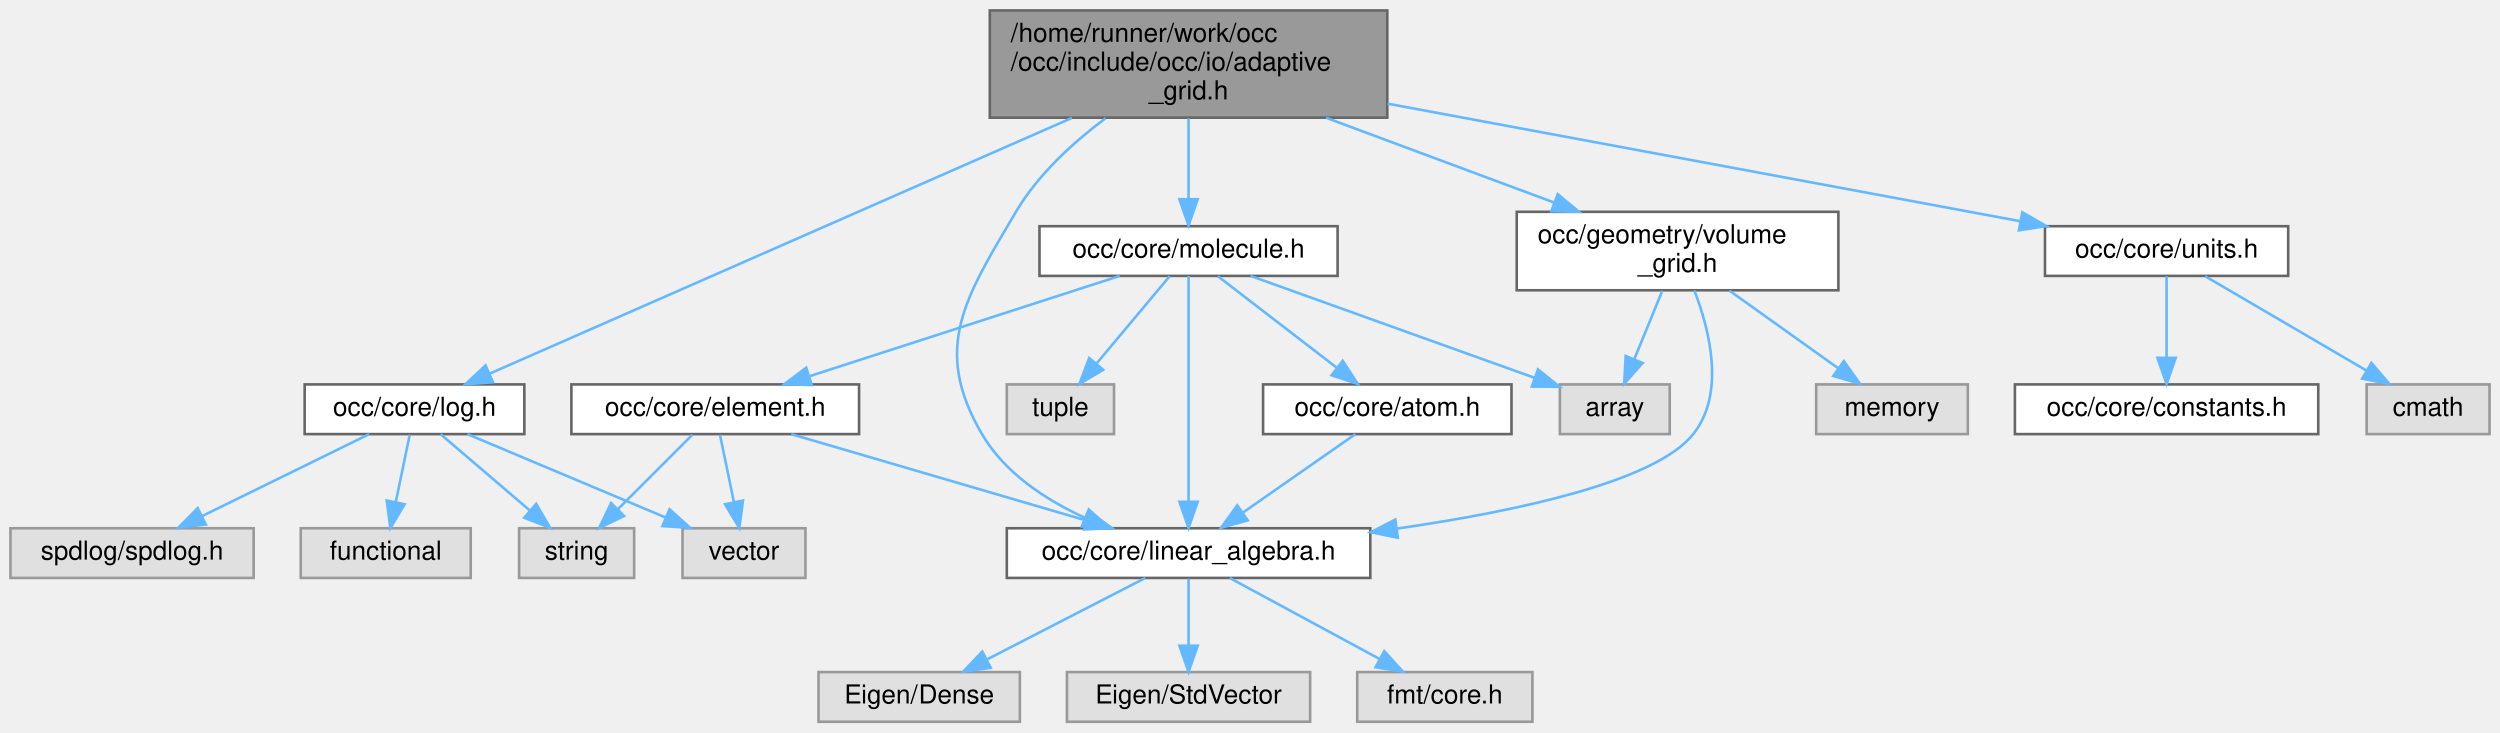
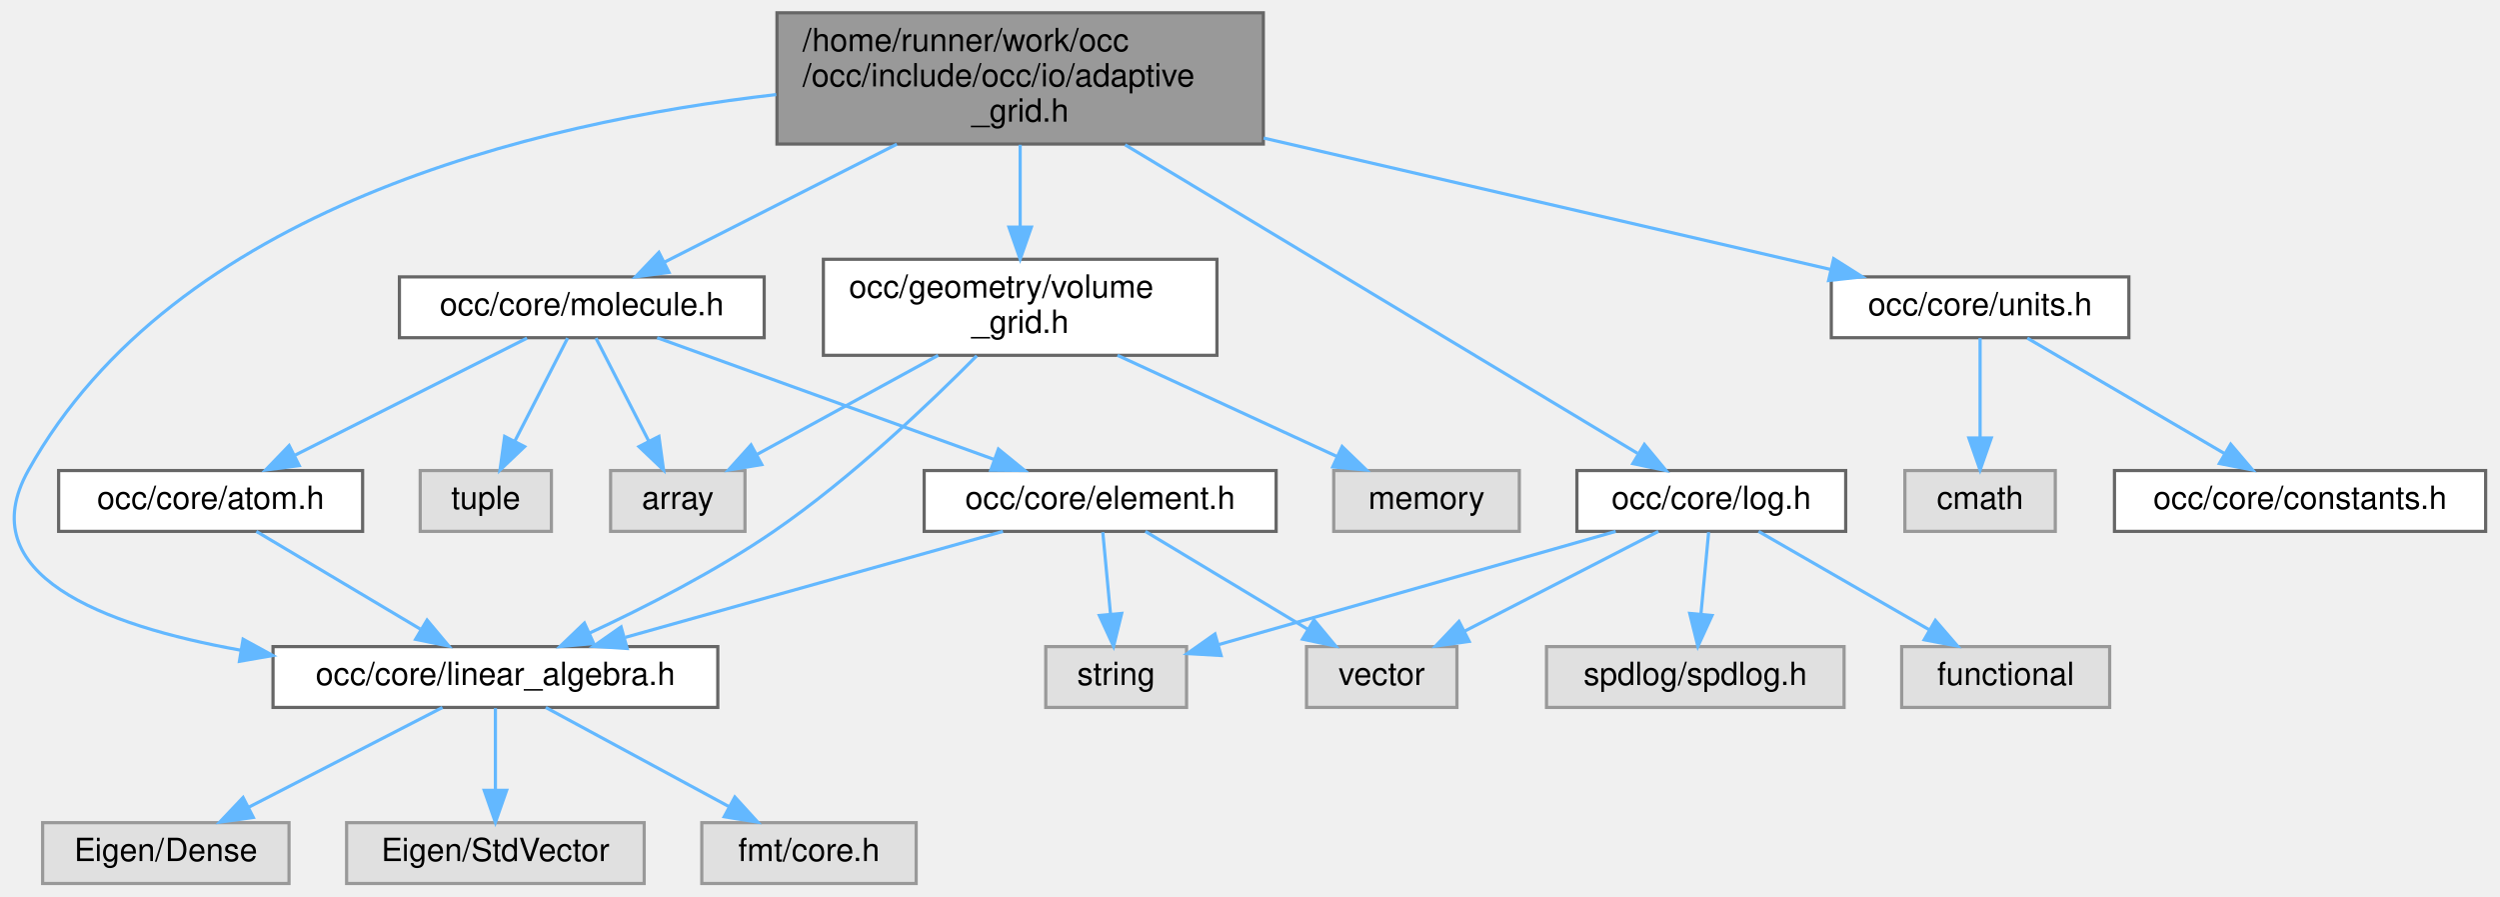
- <svg xmlns="http://www.w3.org/2000/svg" xmlns:xlink="http://www.w3.org/1999/xlink" width="956pt" height="280pt" viewBox="0.00 0.00 956.00 280.00">
+ <svg xmlns="http://www.w3.org/2000/svg" xmlns:xlink="http://www.w3.org/1999/xlink" width="781pt" height="280pt" viewBox="0.00 0.00 780.65 280.00">
  <g id="graph0" class="graph" transform="scale(1 1) rotate(0) translate(4 276)">
    <g id="Node000001" class="node">
      <g id="a_Node000001">
        <a xlink:title=" ">
-           <polygon fill="#999999" stroke="#666666" points="526.5,-272 374.5,-272 374.5,-231 526.5,-231 526.5,-272" />
-           <text text-anchor="start" x="382.5" y="-260" font-family="Helvetica,sans-Serif" font-size="10.00">/home/runner/work/occ</text>
-           <text text-anchor="start" x="382.5" y="-249" font-family="Helvetica,sans-Serif" font-size="10.00">/occ/include/occ/io/adaptive</text>
-           <text text-anchor="middle" x="450.5" y="-238" font-family="Helvetica,sans-Serif" font-size="10.00">_grid.h</text>
+           <polygon fill="#999999" stroke="#666666" points="390.65,-272 238.65,-272 238.65,-231 390.65,-231 390.65,-272" />
+           <text text-anchor="start" x="246.65" y="-260" font-family="Helvetica,sans-Serif" font-size="10.00">/home/runner/work/occ</text>
+           <text text-anchor="start" x="246.65" y="-249" font-family="Helvetica,sans-Serif" font-size="10.00">/occ/include/occ/io/adaptive</text>
+           <text text-anchor="middle" x="314.65" y="-238" font-family="Helvetica,sans-Serif" font-size="10.00">_grid.h</text>
        </a>
      </g>
    </g>
    <g id="Node000002" class="node">
      <g id="a_Node000002">
        <a xlink:href="linear__algebra_8h.html" target="_top" xlink:title=" ">
-           <polygon fill="white" stroke="#666666" points="520,-74 381,-74 381,-55 520,-55 520,-74" />
-           <text text-anchor="middle" x="450.5" y="-62" font-family="Helvetica,sans-Serif" font-size="10.00">occ/core/linear_algebra.h</text>
+           <polygon fill="white" stroke="#666666" points="220.15,-74 81.15,-74 81.15,-55 220.15,-55 220.15,-74" />
+           <text text-anchor="middle" x="150.65" y="-62" font-family="Helvetica,sans-Serif" font-size="10.00">occ/core/linear_algebra.h</text>
        </a>
      </g>
    </g>
    <g id="edge1_Node000001_Node000002" class="edge">
      <g id="a_edge1_Node000001_Node000002">
        <a xlink:title=" ">
-           <path fill="none" stroke="#63b8ff" d="M418.75,-230.77C406.23,-221.43 392.87,-209.18 384.5,-195 365.08,-162.08 352.22,-143 371.5,-110 380.18,-95.14 395.85,-84.86 410.96,-77.95" />
-           <polygon fill="#63b8ff" stroke="#63b8ff" points="412.35,-81.17 420.23,-74.08 409.65,-74.71 412.35,-81.17" />
+           <path fill="none" stroke="#63b8ff" d="M238.41,-246.46C162.3,-237.71 50.28,-210.77 4.65,-129 -13.47,-96.53 27.76,-80.65 70.98,-72.89" />
+           <polygon fill="#63b8ff" stroke="#63b8ff" points="71.79,-76.31 81.09,-71.22 70.65,-69.4 71.79,-76.31" />
        </a>
      </g>
    </g>
    <g id="Node000006" class="node">
      <g id="a_Node000006">
        <a xlink:href="log_8h.html" target="_top" xlink:title=" ">
-           <polygon fill="white" stroke="#666666" points="196.5,-129 112.5,-129 112.5,-110 196.5,-110 196.5,-129" />
-           <text text-anchor="middle" x="154.5" y="-117" font-family="Helvetica,sans-Serif" font-size="10.00">occ/core/log.h</text>
+           <polygon fill="white" stroke="#666666" points="572.65,-129 488.65,-129 488.65,-110 572.65,-110 572.65,-129" />
+           <text text-anchor="middle" x="530.65" y="-117" font-family="Helvetica,sans-Serif" font-size="10.00">occ/core/log.h</text>
        </a>
      </g>
    </g>
    <g id="edge5_Node000001_Node000006" class="edge">
      <g id="a_edge5_Node000001_Node000006">
        <a xlink:title=" ">
-           <path fill="none" stroke="#63b8ff" d="M405.87,-230.9C344.26,-203.84 234.95,-155.83 183.19,-133.1" />
-           <polygon fill="#63b8ff" stroke="#63b8ff" points="184.49,-129.85 173.93,-129.03 181.68,-136.26 184.49,-129.85" />
+           <path fill="none" stroke="#63b8ff" d="M347.45,-230.76C391.63,-204.17 469.11,-157.53 507.6,-134.37" />
+           <polygon fill="#63b8ff" stroke="#63b8ff" points="509.74,-137.17 516.5,-129.01 506.13,-131.17 509.74,-137.17" />
        </a>
      </g>
    </g>
    <g id="Node000011" class="node">
      <g id="a_Node000011">
        <a xlink:href="molecule_8h.html" target="_top" xlink:title=" ">
-           <polygon fill="white" stroke="#666666" points="507.5,-189.5 393.5,-189.5 393.5,-170.5 507.5,-170.5 507.5,-189.5" />
-           <text text-anchor="middle" x="450.5" y="-177.5" font-family="Helvetica,sans-Serif" font-size="10.00">occ/core/molecule.h</text>
+           <polygon fill="white" stroke="#666666" points="234.65,-189.5 120.65,-189.5 120.65,-170.5 234.65,-170.5 234.65,-189.5" />
+           <text text-anchor="middle" x="177.65" y="-177.5" font-family="Helvetica,sans-Serif" font-size="10.00">occ/core/molecule.h</text>
        </a>
      </g>
    </g>
    <g id="edge10_Node000001_Node000011" class="edge">
      <g id="a_edge10_Node000001_Node000011">
        <a xlink:title=" ">
-           <path fill="none" stroke="#63b8ff" d="M450.5,-230.77C450.5,-221.08 450.5,-209.46 450.5,-199.88" />
-           <polygon fill="#63b8ff" stroke="#63b8ff" points="454,-199.82 450.5,-189.82 447,-199.82 454,-199.82" />
+           <path fill="none" stroke="#63b8ff" d="M276.12,-230.96C252.89,-219.17 223.93,-204.48 203.45,-194.09" />
+           <polygon fill="#63b8ff" stroke="#63b8ff" points="204.91,-190.91 194.41,-189.5 201.74,-197.15 204.91,-190.91" />
        </a>
      </g>
    </g>
    <g id="Node000016" class="node">
      <g id="a_Node000016">
        <a xlink:href="units_8h.html" target="_top" xlink:title=" ">
-           <polygon fill="white" stroke="#666666" points="871,-189.5 778,-189.5 778,-170.5 871,-170.5 871,-189.5" />
-           <text text-anchor="middle" x="824.5" y="-177.5" font-family="Helvetica,sans-Serif" font-size="10.00">occ/core/units.h</text>
-         </a>
-       </g>
-     </g>
-     <g id="edge20_Node000001_Node000016" class="edge">
-       <g id="a_edge20_Node000001_Node000016">
-         <a xlink:title=" ">
-           <path fill="none" stroke="#63b8ff" d="M526.64,-236.35C598.4,-223.02 704.27,-203.34 768.56,-191.4" />
-           <polygon fill="#63b8ff" stroke="#63b8ff" points="769.32,-194.81 778.51,-189.55 768.04,-187.93 769.32,-194.81" />
+           <polygon fill="white" stroke="#666666" points="661.15,-189.5 568.15,-189.5 568.15,-170.5 661.15,-170.5 661.15,-189.5" />
+           <text text-anchor="middle" x="614.65" y="-177.5" font-family="Helvetica,sans-Serif" font-size="10.00">occ/core/units.h</text>
+         </a>
+       </g>
+     </g>
+     <g id="edge19_Node000001_Node000016" class="edge">
+       <g id="a_edge19_Node000001_Node000016">
+         <a xlink:title=" ">
+           <path fill="none" stroke="#63b8ff" d="M390.74,-232.87C446.53,-219.95 520.52,-202.81 567.86,-191.84" />
+           <polygon fill="#63b8ff" stroke="#63b8ff" points="568.89,-195.19 577.84,-189.53 567.31,-188.37 568.89,-195.19" />
        </a>
      </g>
    </g>
    <g id="Node000019" class="node">
      <g id="a_Node000019">
        <a xlink:href="volume__grid_8h.html" target="_top" xlink:title=" ">
-           <polygon fill="white" stroke="#666666" points="699,-195 576,-195 576,-165 699,-165 699,-195" />
-           <text text-anchor="start" x="584" y="-183" font-family="Helvetica,sans-Serif" font-size="10.00">occ/geometry/volume</text>
-           <text text-anchor="middle" x="637.5" y="-172" font-family="Helvetica,sans-Serif" font-size="10.00">_grid.h</text>
-         </a>
-       </g>
-     </g>
-     <g id="edge23_Node000001_Node000019" class="edge">
-       <g id="a_edge23_Node000001_Node000019">
-         <a xlink:title=" ">
-           <path fill="none" stroke="#63b8ff" d="M503.09,-230.96C530.51,-220.76 563.78,-208.4 590.35,-198.52" />
-           <polygon fill="#63b8ff" stroke="#63b8ff" points="591.67,-201.77 599.82,-195 589.23,-195.21 591.67,-201.77" />
+           <polygon fill="white" stroke="#666666" points="376.15,-195 253.15,-195 253.15,-165 376.15,-165 376.15,-195" />
+           <text text-anchor="start" x="261.15" y="-183" font-family="Helvetica,sans-Serif" font-size="10.00">occ/geometry/volume</text>
+           <text text-anchor="middle" x="314.65" y="-172" font-family="Helvetica,sans-Serif" font-size="10.00">_grid.h</text>
+         </a>
+       </g>
+     </g>
+     <g id="edge22_Node000001_Node000019" class="edge">
+       <g id="a_edge22_Node000001_Node000019">
+         <a xlink:title=" ">
+           <path fill="none" stroke="#63b8ff" d="M314.65,-230.77C314.65,-222.85 314.65,-213.63 314.65,-205.3" />
+           <polygon fill="#63b8ff" stroke="#63b8ff" points="318.15,-205.04 314.65,-195.04 311.15,-205.04 318.15,-205.04" />
        </a>
      </g>
    </g>
    <g id="Node000003" class="node">
      <g id="a_Node000003">
        <a xlink:title=" ">
-           <polygon fill="#e0e0e0" stroke="#999999" points="386,-19 309,-19 309,0 386,0 386,-19" />
-           <text text-anchor="middle" x="347.5" y="-7" font-family="Helvetica,sans-Serif" font-size="10.00">Eigen/Dense</text>
+           <polygon fill="#e0e0e0" stroke="#999999" points="86.15,-19 9.15,-19 9.15,0 86.15,0 86.15,-19" />
+           <text text-anchor="middle" x="47.65" y="-7" font-family="Helvetica,sans-Serif" font-size="10.00">Eigen/Dense</text>
        </a>
      </g>
    </g>
    <g id="edge2_Node000002_Node000003" class="edge">
      <g id="a_edge2_Node000002_Node000003">
        <a xlink:title=" ">
-           <path fill="none" stroke="#63b8ff" d="M433.95,-54.98C417.61,-46.57 392.37,-33.59 373.37,-23.81" />
-           <polygon fill="#63b8ff" stroke="#63b8ff" points="374.84,-20.63 364.35,-19.17 371.64,-26.86 374.84,-20.63" />
+           <path fill="none" stroke="#63b8ff" d="M134.1,-54.98C117.75,-46.57 92.51,-33.59 73.52,-23.81" />
+           <polygon fill="#63b8ff" stroke="#63b8ff" points="74.99,-20.63 64.5,-19.17 71.79,-26.86 74.99,-20.63" />
        </a>
      </g>
    </g>
    <g id="Node000004" class="node">
      <g id="a_Node000004">
        <a xlink:title=" ">
-           <polygon fill="#e0e0e0" stroke="#999999" points="497,-19 404,-19 404,0 497,0 497,-19" />
-           <text text-anchor="middle" x="450.5" y="-7" font-family="Helvetica,sans-Serif" font-size="10.00">Eigen/StdVector</text>
+           <polygon fill="#e0e0e0" stroke="#999999" points="197.15,-19 104.15,-19 104.15,0 197.15,0 197.15,-19" />
+           <text text-anchor="middle" x="150.65" y="-7" font-family="Helvetica,sans-Serif" font-size="10.00">Eigen/StdVector</text>
        </a>
      </g>
    </g>
    <g id="edge3_Node000002_Node000004" class="edge">
      <g id="a_edge3_Node000002_Node000004">
        <a xlink:title=" ">
-           <path fill="none" stroke="#63b8ff" d="M450.5,-54.75C450.5,-47.8 450.5,-37.85 450.5,-29.13" />
-           <polygon fill="#63b8ff" stroke="#63b8ff" points="454,-29.09 450.5,-19.09 447,-29.09 454,-29.09" />
+           <path fill="none" stroke="#63b8ff" d="M150.65,-54.75C150.65,-47.8 150.65,-37.85 150.65,-29.13" />
+           <polygon fill="#63b8ff" stroke="#63b8ff" points="154.15,-29.09 150.65,-19.09 147.15,-29.09 154.15,-29.09" />
        </a>
      </g>
    </g>
    <g id="Node000005" class="node">
      <g id="a_Node000005">
        <a xlink:title=" ">
-           <polygon fill="#e0e0e0" stroke="#999999" points="582,-19 515,-19 515,0 582,0 582,-19" />
-           <text text-anchor="middle" x="548.5" y="-7" font-family="Helvetica,sans-Serif" font-size="10.00">fmt/core.h</text>
+           <polygon fill="#e0e0e0" stroke="#999999" points="282.15,-19 215.15,-19 215.15,0 282.15,0 282.15,-19" />
+           <text text-anchor="middle" x="248.65" y="-7" font-family="Helvetica,sans-Serif" font-size="10.00">fmt/core.h</text>
        </a>
      </g>
    </g>
    <g id="edge4_Node000002_Node000005" class="edge">
      <g id="a_edge4_Node000002_Node000005">
        <a xlink:title=" ">
-           <path fill="none" stroke="#63b8ff" d="M466.25,-54.98C481.73,-46.61 505.59,-33.7 523.64,-23.95" />
-           <polygon fill="#63b8ff" stroke="#63b8ff" points="525.34,-27.01 532.47,-19.17 522.01,-20.85 525.34,-27.01" />
+           <path fill="none" stroke="#63b8ff" d="M166.39,-54.98C181.87,-46.61 205.74,-33.7 223.78,-23.95" />
+           <polygon fill="#63b8ff" stroke="#63b8ff" points="225.48,-27.01 232.62,-19.17 222.15,-20.85 225.48,-27.01" />
        </a>
      </g>
    </g>
    <g id="Node000007" class="node">
      <g id="a_Node000007">
        <a xlink:title=" ">
-           <polygon fill="#e0e0e0" stroke="#999999" points="176,-74 111,-74 111,-55 176,-55 176,-74" />
-           <text text-anchor="middle" x="143.5" y="-62" font-family="Helvetica,sans-Serif" font-size="10.00">functional</text>
+           <polygon fill="#e0e0e0" stroke="#999999" points="655.15,-74 590.15,-74 590.15,-55 655.15,-55 655.15,-74" />
+           <text text-anchor="middle" x="622.65" y="-62" font-family="Helvetica,sans-Serif" font-size="10.00">functional</text>
        </a>
      </g>
    </g>
    <g id="edge6_Node000006_Node000007" class="edge">
      <g id="a_edge6_Node000006_Node000007">
        <a xlink:title=" ">
-           <path fill="none" stroke="#63b8ff" d="M152.68,-109.75C151.24,-102.8 149.18,-92.85 147.37,-84.13" />
-           <polygon fill="#63b8ff" stroke="#63b8ff" points="150.74,-83.17 145.28,-74.09 143.89,-84.59 150.74,-83.17" />
+           <path fill="none" stroke="#63b8ff" d="M545.43,-109.98C559.83,-101.69 581.96,-88.94 598.84,-79.22" />
+           <polygon fill="#63b8ff" stroke="#63b8ff" points="600.68,-82.19 607.6,-74.17 597.18,-76.13 600.68,-82.19" />
        </a>
      </g>
    </g>
    <g id="Node000008" class="node">
      <g id="a_Node000008">
        <a xlink:title=" ">
-           <polygon fill="#e0e0e0" stroke="#999999" points="93,-74 0,-74 0,-55 93,-55 93,-74" />
-           <text text-anchor="middle" x="46.5" y="-62" font-family="Helvetica,sans-Serif" font-size="10.00">spdlog/spdlog.h</text>
+           <polygon fill="#e0e0e0" stroke="#999999" points="572.15,-74 479.15,-74 479.15,-55 572.15,-55 572.15,-74" />
+           <text text-anchor="middle" x="525.65" y="-62" font-family="Helvetica,sans-Serif" font-size="10.00">spdlog/spdlog.h</text>
        </a>
      </g>
    </g>
    <g id="edge7_Node000006_Node000008" class="edge">
      <g id="a_edge7_Node000006_Node000008">
        <a xlink:title=" ">
-           <path fill="none" stroke="#63b8ff" d="M137.15,-109.98C119.93,-101.54 93.3,-88.47 73.35,-78.68" />
-           <polygon fill="#63b8ff" stroke="#63b8ff" points="74.69,-75.43 64.17,-74.17 71.6,-81.72 74.69,-75.43" />
+           <path fill="none" stroke="#63b8ff" d="M529.82,-109.75C529.17,-102.8 528.23,-92.85 527.41,-84.13" />
+           <polygon fill="#63b8ff" stroke="#63b8ff" points="530.88,-83.72 526.46,-74.09 523.91,-84.37 530.88,-83.72" />
        </a>
      </g>
    </g>
    <g id="Node000009" class="node">
      <g id="a_Node000009">
        <a xlink:title=" ">
-           <polygon fill="#e0e0e0" stroke="#999999" points="238.5,-74 194.5,-74 194.5,-55 238.5,-55 238.5,-74" />
-           <text text-anchor="middle" x="216.5" y="-62" font-family="Helvetica,sans-Serif" font-size="10.00">string</text>
+           <polygon fill="#e0e0e0" stroke="#999999" points="366.65,-74 322.65,-74 322.65,-55 366.65,-55 366.65,-74" />
+           <text text-anchor="middle" x="344.65" y="-62" font-family="Helvetica,sans-Serif" font-size="10.00">string</text>
        </a>
      </g>
    </g>
    <g id="edge8_Node000006_Node000009" class="edge">
      <g id="a_edge8_Node000006_Node000009">
        <a xlink:title=" ">
-           <path fill="none" stroke="#63b8ff" d="M164.46,-109.98C173.63,-102.15 187.44,-90.34 198.53,-80.86" />
-           <polygon fill="#63b8ff" stroke="#63b8ff" points="201.03,-83.33 206.36,-74.17 196.48,-78.01 201.03,-83.33" />
+           <path fill="none" stroke="#63b8ff" d="M500.76,-109.98C466.74,-100.29 411.38,-84.52 376.55,-74.59" />
+           <polygon fill="#63b8ff" stroke="#63b8ff" points="377.45,-71.21 366.87,-71.83 375.53,-77.94 377.45,-71.21" />
        </a>
      </g>
    </g>
    <g id="Node000010" class="node">
      <g id="a_Node000010">
        <a xlink:title=" ">
-           <polygon fill="#e0e0e0" stroke="#999999" points="304,-74 257,-74 257,-55 304,-55 304,-74" />
-           <text text-anchor="middle" x="280.5" y="-62" font-family="Helvetica,sans-Serif" font-size="10.00">vector</text>
+           <polygon fill="#e0e0e0" stroke="#999999" points="451.15,-74 404.15,-74 404.15,-55 451.15,-55 451.15,-74" />
+           <text text-anchor="middle" x="427.65" y="-62" font-family="Helvetica,sans-Serif" font-size="10.00">vector</text>
        </a>
      </g>
    </g>
    <g id="edge9_Node000006_Node000010" class="edge">
      <g id="a_edge9_Node000006_Node000010">
        <a xlink:title=" ">
-           <path fill="none" stroke="#63b8ff" d="M174.74,-109.98C195.2,-101.38 227.03,-87.99 250.43,-78.15" />
-           <polygon fill="#63b8ff" stroke="#63b8ff" points="252.03,-81.27 259.89,-74.17 249.31,-74.82 252.03,-81.27" />
-         </a>
-       </g>
-     </g>
-     <g id="edge18_Node000011_Node000002" class="edge">
-       <g id="a_edge18_Node000011_Node000002">
-         <a xlink:title=" ">
-           <path fill="none" stroke="#63b8ff" d="M450.5,-170.47C450.5,-152.23 450.5,-109.07 450.5,-84.14" />
-           <polygon fill="#63b8ff" stroke="#63b8ff" points="454,-84.13 450.5,-74.13 447,-84.13 454,-84.13" />
+           <path fill="none" stroke="#63b8ff" d="M514.1,-109.98C497.75,-101.57 472.51,-88.59 453.52,-78.81" />
+           <polygon fill="#63b8ff" stroke="#63b8ff" points="454.99,-75.63 444.5,-74.17 451.79,-81.86 454.99,-75.63" />
        </a>
      </g>
    </g>
    <g id="Node000012" class="node">
      <g id="a_Node000012">
        <a xlink:title=" ">
-           <polygon fill="#e0e0e0" stroke="#999999" points="634.5,-129 592.5,-129 592.5,-110 634.5,-110 634.5,-129" />
-           <text text-anchor="middle" x="613.5" y="-117" font-family="Helvetica,sans-Serif" font-size="10.00">array</text>
+           <polygon fill="#e0e0e0" stroke="#999999" points="228.65,-129 186.65,-129 186.65,-110 228.65,-110 228.65,-129" />
+           <text text-anchor="middle" x="207.65" y="-117" font-family="Helvetica,sans-Serif" font-size="10.00">array</text>
        </a>
      </g>
    </g>
    <g id="edge11_Node000011_Node000012" class="edge">
      <g id="a_edge11_Node000011_Node000012">
        <a xlink:title=" ">
-           <path fill="none" stroke="#63b8ff" d="M474.2,-170.49C502.88,-160.2 551.24,-142.84 582.77,-131.53" />
-           <polygon fill="#63b8ff" stroke="#63b8ff" points="584.13,-134.76 592.36,-128.09 581.77,-128.17 584.13,-134.76" />
+           <path fill="none" stroke="#63b8ff" d="M182.07,-170.37C186.42,-161.9 193.16,-148.74 198.64,-138.07" />
+           <polygon fill="#63b8ff" stroke="#63b8ff" points="201.75,-139.66 203.2,-129.17 195.52,-136.47 201.75,-139.66" />
        </a>
      </g>
    </g>
    <g id="Node000013" class="node">
      <g id="a_Node000013">
        <a xlink:href="atom_8h.html" target="_top" xlink:title=" ">
-           <polygon fill="white" stroke="#666666" points="574,-129 479,-129 479,-110 574,-110 574,-129" />
-           <text text-anchor="middle" x="526.5" y="-117" font-family="Helvetica,sans-Serif" font-size="10.00">occ/core/atom.h</text>
+           <polygon fill="white" stroke="#666666" points="109.15,-129 14.15,-129 14.15,-110 109.15,-110 109.15,-129" />
+           <text text-anchor="middle" x="61.65" y="-117" font-family="Helvetica,sans-Serif" font-size="10.00">occ/core/atom.h</text>
        </a>
      </g>
    </g>
    <g id="edge12_Node000011_Node000013" class="edge">
      <g id="a_edge12_Node000011_Node000013">
        <a xlink:title=" ">
-           <path fill="none" stroke="#63b8ff" d="M461.71,-170.37C473.61,-161.21 492.64,-146.56 507.01,-135.51" />
-           <polygon fill="#63b8ff" stroke="#63b8ff" points="509.45,-138.04 515.24,-129.17 505.18,-132.49 509.45,-138.04" />
+           <path fill="none" stroke="#63b8ff" d="M160.53,-170.37C141.43,-160.73 110.28,-145.03 88.05,-133.81" />
+           <polygon fill="#63b8ff" stroke="#63b8ff" points="89.34,-130.55 78.83,-129.17 86.19,-136.8 89.34,-130.55" />
        </a>
      </g>
    </g>
    <g id="Node000014" class="node">
      <g id="a_Node000014">
        <a xlink:href="element_8h.html" target="_top" xlink:title=" ">
-           <polygon fill="white" stroke="#666666" points="324.5,-129 214.5,-129 214.5,-110 324.5,-110 324.5,-129" />
-           <text text-anchor="middle" x="269.5" y="-117" font-family="Helvetica,sans-Serif" font-size="10.00">occ/core/element.h</text>
+           <polygon fill="white" stroke="#666666" points="394.65,-129 284.65,-129 284.65,-110 394.65,-110 394.65,-129" />
+           <text text-anchor="middle" x="339.65" y="-117" font-family="Helvetica,sans-Serif" font-size="10.00">occ/core/element.h</text>
        </a>
      </g>
    </g>
    <g id="edge14_Node000011_Node000014" class="edge">
      <g id="a_edge14_Node000011_Node000014">
        <a xlink:title=" ">
-           <path fill="none" stroke="#63b8ff" d="M424.18,-170.49C392.95,-160.4 340.7,-143.51 305.68,-132.19" />
-           <polygon fill="#63b8ff" stroke="#63b8ff" points="306.44,-128.76 295.85,-129.02 304.29,-135.42 306.44,-128.76" />
+           <path fill="none" stroke="#63b8ff" d="M201.2,-170.49C228.92,-160.49 275.12,-143.8 306.45,-132.49" />
+           <polygon fill="#63b8ff" stroke="#63b8ff" points="307.85,-135.71 316.06,-129.02 305.47,-129.12 307.85,-135.71" />
        </a>
      </g>
    </g>
    <g id="Node000015" class="node">
      <g id="a_Node000015">
        <a xlink:title=" ">
-           <polygon fill="#e0e0e0" stroke="#999999" points="422,-129 381,-129 381,-110 422,-110 422,-129" />
-           <text text-anchor="middle" x="401.5" y="-117" font-family="Helvetica,sans-Serif" font-size="10.00">tuple</text>
-         </a>
-       </g>
-     </g>
-     <g id="edge19_Node000011_Node000015" class="edge">
-       <g id="a_edge19_Node000011_Node000015">
-         <a xlink:title=" ">
-           <path fill="none" stroke="#63b8ff" d="M443.27,-170.37C435.96,-161.64 424.48,-147.93 415.4,-137.09" />
-           <polygon fill="#63b8ff" stroke="#63b8ff" points="417.86,-134.59 408.76,-129.17 412.5,-139.08 417.86,-134.59" />
+           <polygon fill="#e0e0e0" stroke="#999999" points="168.15,-129 127.15,-129 127.15,-110 168.15,-110 168.15,-129" />
+           <text text-anchor="middle" x="147.65" y="-117" font-family="Helvetica,sans-Serif" font-size="10.00">tuple</text>
+         </a>
+       </g>
+     </g>
+     <g id="edge18_Node000011_Node000015" class="edge">
+       <g id="a_edge18_Node000011_Node000015">
+         <a xlink:title=" ">
+           <path fill="none" stroke="#63b8ff" d="M173.22,-170.37C168.88,-161.9 162.13,-148.74 156.66,-138.07" />
+           <polygon fill="#63b8ff" stroke="#63b8ff" points="159.77,-136.47 152.09,-129.17 153.54,-139.66 159.77,-136.47" />
        </a>
      </g>
    </g>
    <g id="edge13_Node000013_Node000002" class="edge">
      <g id="a_edge13_Node000013_Node000002">
        <a xlink:title=" ">
-           <path fill="none" stroke="#63b8ff" d="M514.29,-109.98C502.72,-101.92 485.12,-89.65 471.34,-80.03" />
-           <polygon fill="#63b8ff" stroke="#63b8ff" points="473.14,-77.02 462.93,-74.17 469.13,-82.76 473.14,-77.02" />
+           <path fill="none" stroke="#63b8ff" d="M75.95,-109.98C89.75,-101.77 110.89,-89.18 127.16,-79.49" />
+           <polygon fill="#63b8ff" stroke="#63b8ff" points="129.29,-82.29 136.09,-74.17 125.7,-76.28 129.29,-82.29" />
        </a>
      </g>
    </g>
    <g id="edge17_Node000014_Node000002" class="edge">
      <g id="a_edge17_Node000014_Node000002">
        <a xlink:title=" ">
-           <path fill="none" stroke="#63b8ff" d="M298.58,-109.98C329.1,-101.05 377.26,-86.94 411.16,-77.02" />
-           <polygon fill="#63b8ff" stroke="#63b8ff" points="412.58,-80.25 421.19,-74.08 410.61,-73.53 412.58,-80.25" />
+           <path fill="none" stroke="#63b8ff" d="M309.28,-109.98C277.28,-101.01 226.69,-86.82 191.26,-76.89" />
+           <polygon fill="#63b8ff" stroke="#63b8ff" points="191.83,-73.41 181.25,-74.08 189.93,-80.15 191.83,-73.41" />
        </a>
      </g>
    </g>
    <g id="edge15_Node000014_Node000009" class="edge">
      <g id="a_edge15_Node000014_Node000009">
        <a xlink:title=" ">
-           <path fill="none" stroke="#63b8ff" d="M260.75,-109.75C253.03,-102.03 241.6,-90.6 232.28,-81.28" />
-           <polygon fill="#63b8ff" stroke="#63b8ff" points="234.64,-78.69 225.09,-74.09 229.69,-83.64 234.64,-78.69" />
+           <path fill="none" stroke="#63b8ff" d="M340.47,-109.75C341.13,-102.8 342.07,-92.85 342.89,-84.13" />
+           <polygon fill="#63b8ff" stroke="#63b8ff" points="346.38,-84.37 343.84,-74.09 339.41,-83.72 346.38,-84.37" />
        </a>
      </g>
    </g>
    <g id="edge16_Node000014_Node000010" class="edge">
      <g id="a_edge16_Node000014_Node000010">
        <a xlink:title=" ">
-           <path fill="none" stroke="#63b8ff" d="M271.32,-109.75C272.76,-102.8 274.82,-92.85 276.63,-84.13" />
-           <polygon fill="#63b8ff" stroke="#63b8ff" points="280.11,-84.59 278.72,-74.09 273.26,-83.17 280.11,-84.59" />
+           <path fill="none" stroke="#63b8ff" d="M353.79,-109.98C367.43,-101.77 388.33,-89.18 404.42,-79.49" />
+           <polygon fill="#63b8ff" stroke="#63b8ff" points="406.49,-82.33 413.25,-74.17 402.88,-76.33 406.49,-82.33" />
        </a>
      </g>
    </g>
    <g id="Node000017" class="node">
      <g id="a_Node000017">
        <a xlink:title=" ">
-           <polygon fill="#e0e0e0" stroke="#999999" points="948,-129 901,-129 901,-110 948,-110 948,-129" />
-           <text text-anchor="middle" x="924.5" y="-117" font-family="Helvetica,sans-Serif" font-size="10.00">cmath</text>
-         </a>
-       </g>
-     </g>
-     <g id="edge21_Node000016_Node000017" class="edge">
-       <g id="a_edge21_Node000016_Node000017">
-         <a xlink:title=" ">
-           <path fill="none" stroke="#63b8ff" d="M839.26,-170.37C855.5,-160.86 881.85,-145.45 900.96,-134.27" />
-           <polygon fill="#63b8ff" stroke="#63b8ff" points="902.82,-137.24 909.68,-129.17 899.29,-131.2 902.82,-137.24" />
+           <polygon fill="#e0e0e0" stroke="#999999" points="638.15,-129 591.15,-129 591.15,-110 638.15,-110 638.15,-129" />
+           <text text-anchor="middle" x="614.65" y="-117" font-family="Helvetica,sans-Serif" font-size="10.00">cmath</text>
+         </a>
+       </g>
+     </g>
+     <g id="edge20_Node000016_Node000017" class="edge">
+       <g id="a_edge20_Node000016_Node000017">
+         <a xlink:title=" ">
+           <path fill="none" stroke="#63b8ff" d="M614.65,-170.37C614.65,-162.25 614.65,-149.81 614.65,-139.39" />
+           <polygon fill="#63b8ff" stroke="#63b8ff" points="618.15,-139.17 614.65,-129.17 611.15,-139.17 618.15,-139.17" />
        </a>
      </g>
    </g>
    <g id="Node000018" class="node">
      <g id="a_Node000018">
        <a xlink:href="constants_8h.html" target="_top" xlink:title=" ">
-           <polygon fill="white" stroke="#666666" points="882.5,-129 766.5,-129 766.5,-110 882.5,-110 882.5,-129" />
-           <text text-anchor="middle" x="824.5" y="-117" font-family="Helvetica,sans-Serif" font-size="10.00">occ/core/constants.h</text>
-         </a>
-       </g>
-     </g>
-     <g id="edge22_Node000016_Node000018" class="edge">
-       <g id="a_edge22_Node000016_Node000018">
-         <a xlink:title=" ">
-           <path fill="none" stroke="#63b8ff" d="M824.5,-170.37C824.5,-162.25 824.5,-149.81 824.5,-139.39" />
-           <polygon fill="#63b8ff" stroke="#63b8ff" points="828,-139.17 824.5,-129.17 821,-139.17 828,-139.17" />
-         </a>
-       </g>
-     </g>
-     <g id="edge26_Node000019_Node000002" class="edge">
-       <g id="a_edge26_Node000019_Node000002">
-         <a xlink:title=" ">
-           <path fill="none" stroke="#63b8ff" d="M643.92,-164.93C649.79,-149.7 655.85,-125.53 643.5,-110 629.14,-91.95 576.83,-80.6 530.28,-73.88" />
-           <polygon fill="#63b8ff" stroke="#63b8ff" points="530.53,-70.38 520.15,-72.48 529.57,-77.32 530.53,-70.38" />
-         </a>
-       </g>
-     </g>
-     <g id="edge24_Node000019_Node000012" class="edge">
-       <g id="a_edge24_Node000019_Node000012">
-         <a xlink:title=" ">
-           <path fill="none" stroke="#63b8ff" d="M631.69,-164.84C628.46,-156.95 624.39,-147.05 620.93,-138.61" />
-           <polygon fill="#63b8ff" stroke="#63b8ff" points="624.13,-137.19 617.1,-129.27 617.65,-139.85 624.13,-137.19" />
+           <polygon fill="white" stroke="#666666" points="772.65,-129 656.65,-129 656.65,-110 772.65,-110 772.65,-129" />
+           <text text-anchor="middle" x="714.65" y="-117" font-family="Helvetica,sans-Serif" font-size="10.00">occ/core/constants.h</text>
+         </a>
+       </g>
+     </g>
+     <g id="edge21_Node000016_Node000018" class="edge">
+       <g id="a_edge21_Node000016_Node000018">
+         <a xlink:title=" ">
+           <path fill="none" stroke="#63b8ff" d="M629.4,-170.37C645.65,-160.86 672,-145.45 691.11,-134.27" />
+           <polygon fill="#63b8ff" stroke="#63b8ff" points="692.97,-137.24 699.83,-129.17 689.43,-131.2 692.97,-137.24" />
+         </a>
+       </g>
+     </g>
+     <g id="edge25_Node000019_Node000002" class="edge">
+       <g id="a_edge25_Node000019_Node000002">
+         <a xlink:title=" ">
+           <path fill="none" stroke="#63b8ff" d="M301.09,-164.86C286.39,-150.01 261.77,-126.56 237.65,-110 219.47,-97.52 197.34,-86.25 179.94,-78.17" />
+           <polygon fill="#63b8ff" stroke="#63b8ff" points="181.37,-74.97 170.82,-74.02 178.47,-81.35 181.37,-74.97" />
+         </a>
+       </g>
+     </g>
+     <g id="edge23_Node000019_Node000012" class="edge">
+       <g id="a_edge23_Node000019_Node000012">
+         <a xlink:title=" ">
+           <path fill="none" stroke="#63b8ff" d="M289.02,-164.99C271.8,-155.58 249.25,-143.24 232.25,-133.95" />
+           <polygon fill="#63b8ff" stroke="#63b8ff" points="233.9,-130.87 223.45,-129.14 230.54,-137.01 233.9,-130.87" />
        </a>
      </g>
    </g>
    <g id="Node000020" class="node">
      <g id="a_Node000020">
        <a xlink:title=" ">
-           <polygon fill="#e0e0e0" stroke="#999999" points="748.5,-129 690.5,-129 690.5,-110 748.5,-110 748.5,-129" />
-           <text text-anchor="middle" x="719.5" y="-117" font-family="Helvetica,sans-Serif" font-size="10.00">memory</text>
-         </a>
-       </g>
-     </g>
-     <g id="edge25_Node000019_Node000020" class="edge">
-       <g id="a_edge25_Node000019_Node000020">
-         <a xlink:title=" ">
-           <path fill="none" stroke="#63b8ff" d="M657.35,-164.84C669.98,-155.83 686.3,-144.18 699.05,-135.09" />
-           <polygon fill="#63b8ff" stroke="#63b8ff" points="701.1,-137.92 707.21,-129.27 697.04,-132.22 701.1,-137.92" />
+           <polygon fill="#e0e0e0" stroke="#999999" points="470.65,-129 412.65,-129 412.65,-110 470.65,-110 470.65,-129" />
+           <text text-anchor="middle" x="441.65" y="-117" font-family="Helvetica,sans-Serif" font-size="10.00">memory</text>
+         </a>
+       </g>
+     </g>
+     <g id="edge24_Node000019_Node000020" class="edge">
+       <g id="a_edge24_Node000019_Node000020">
+         <a xlink:title=" ">
+           <path fill="none" stroke="#63b8ff" d="M345.07,-164.99C365.88,-155.4 393.27,-142.79 413.56,-133.44" />
+           <polygon fill="#63b8ff" stroke="#63b8ff" points="415.27,-136.5 422.89,-129.14 412.34,-130.14 415.27,-136.5" />
        </a>
      </g>
    </g>
  </g>
</svg>
